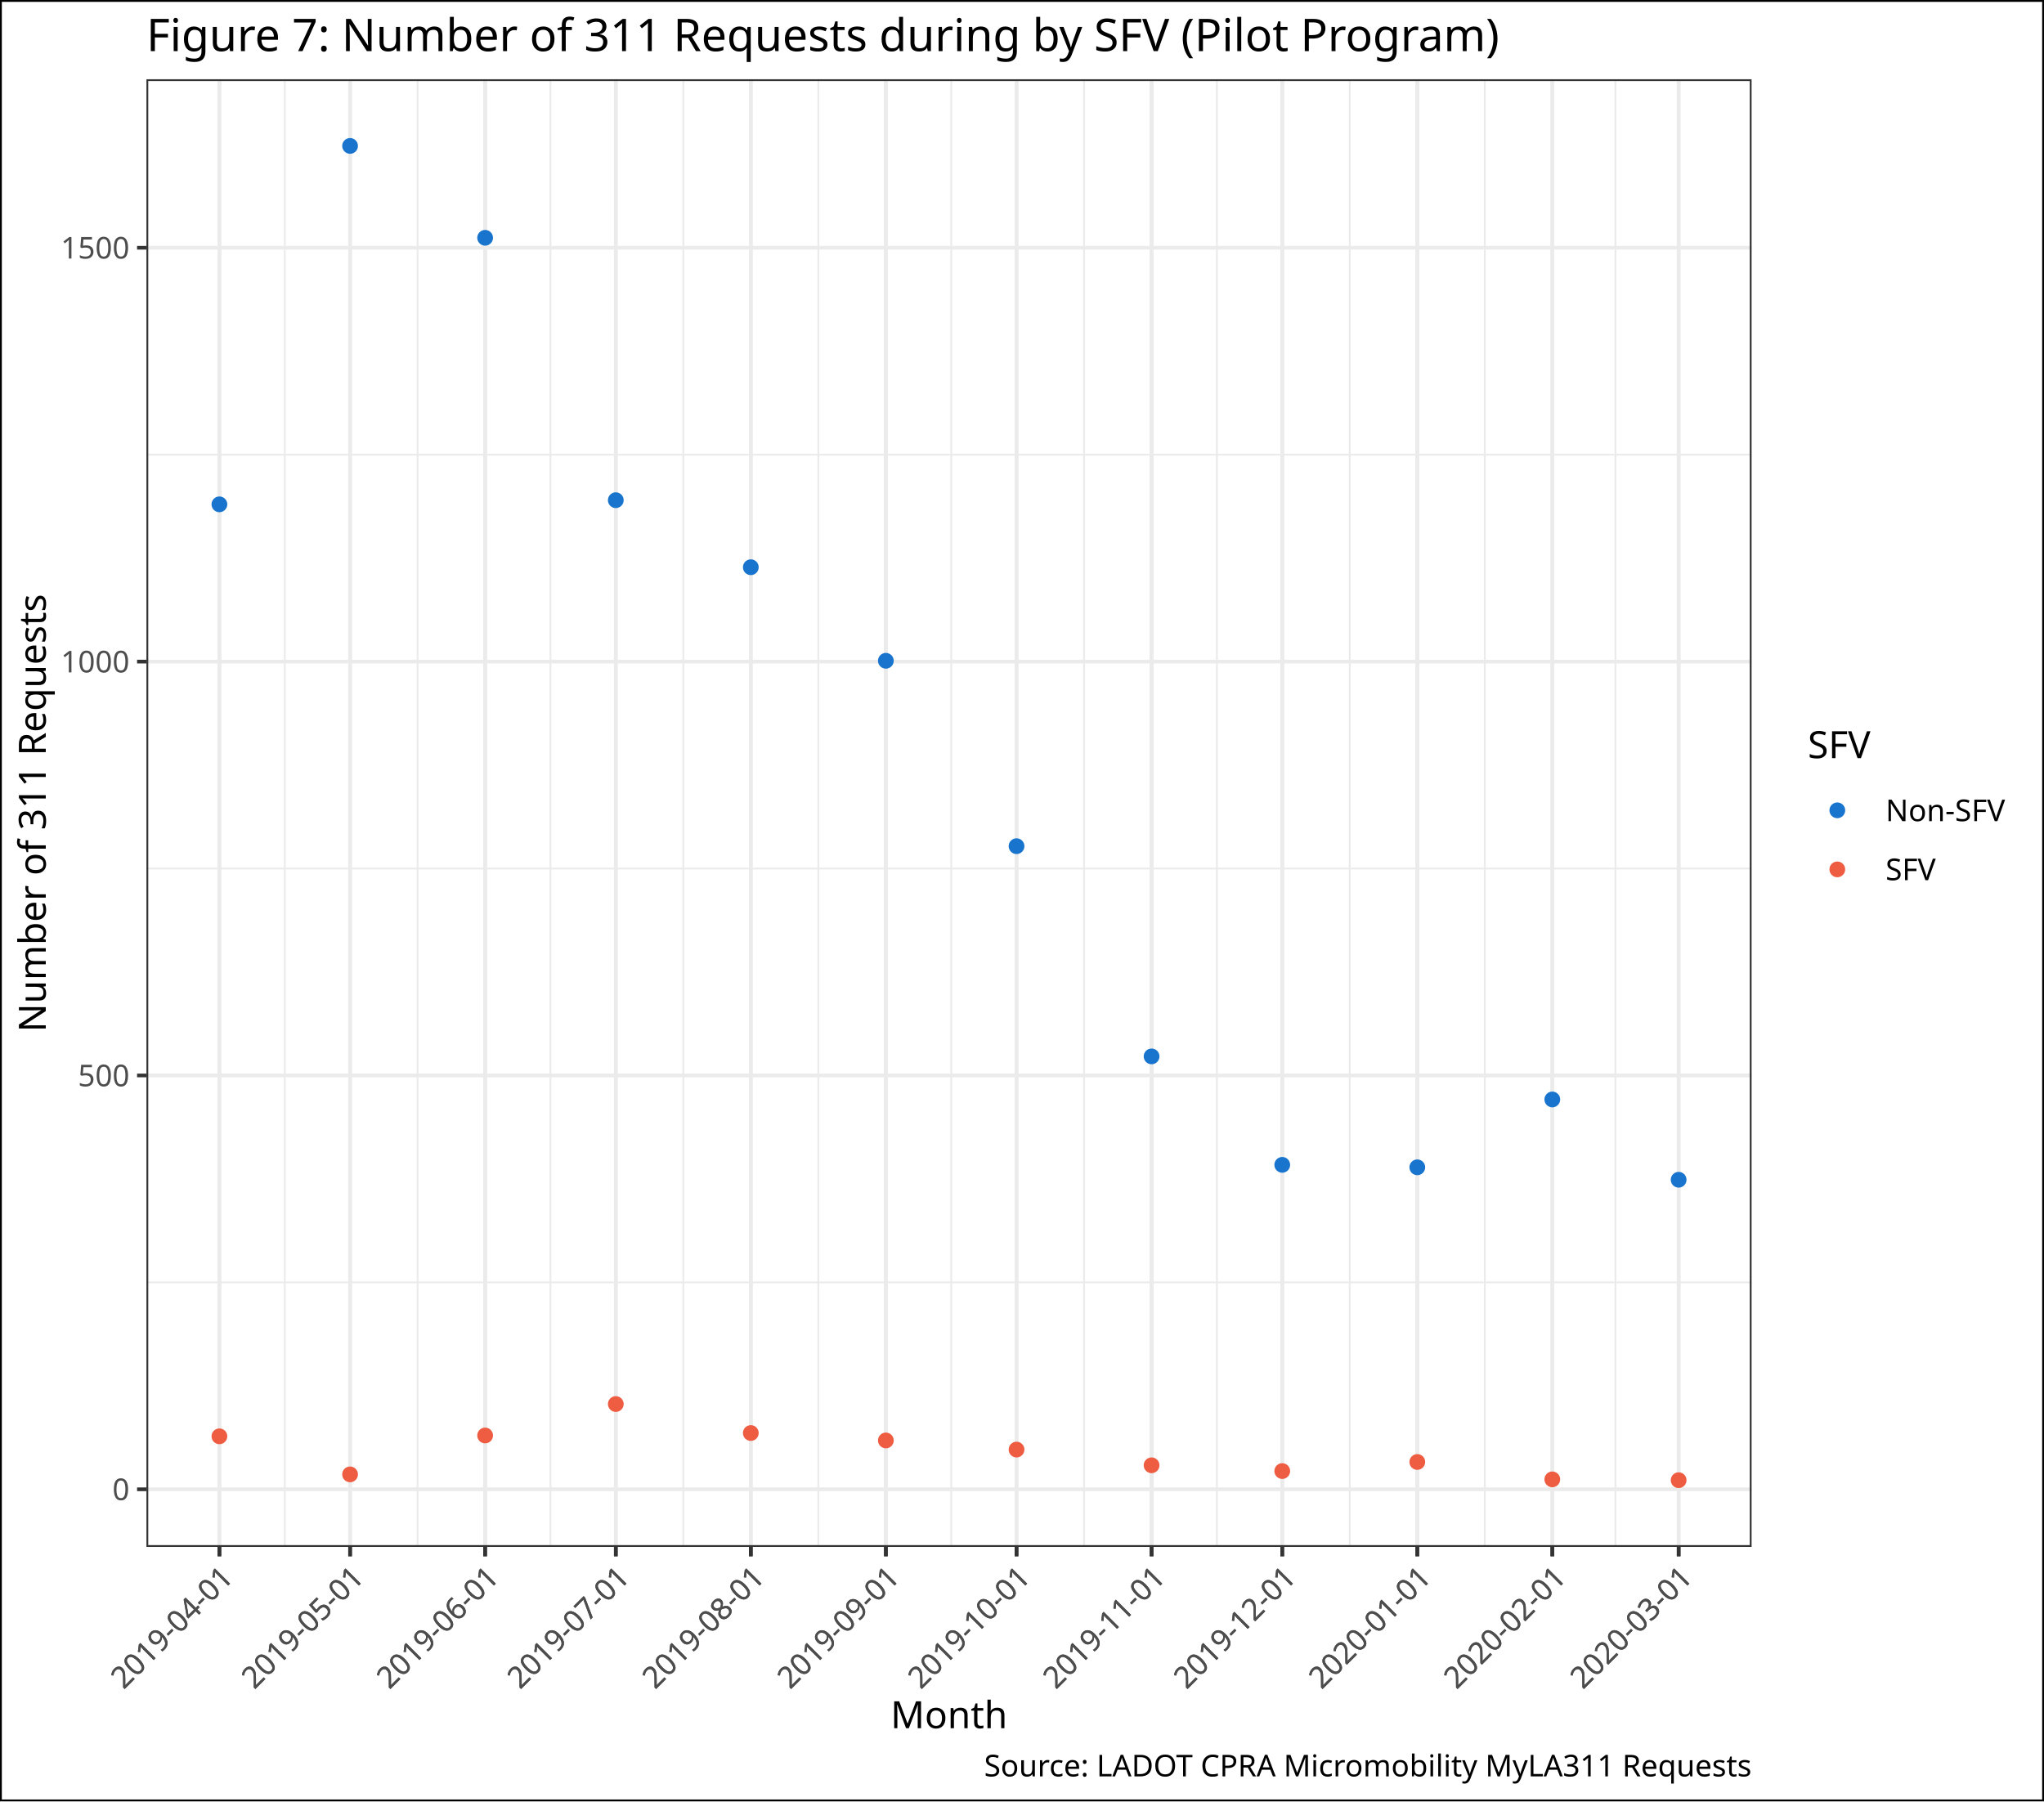
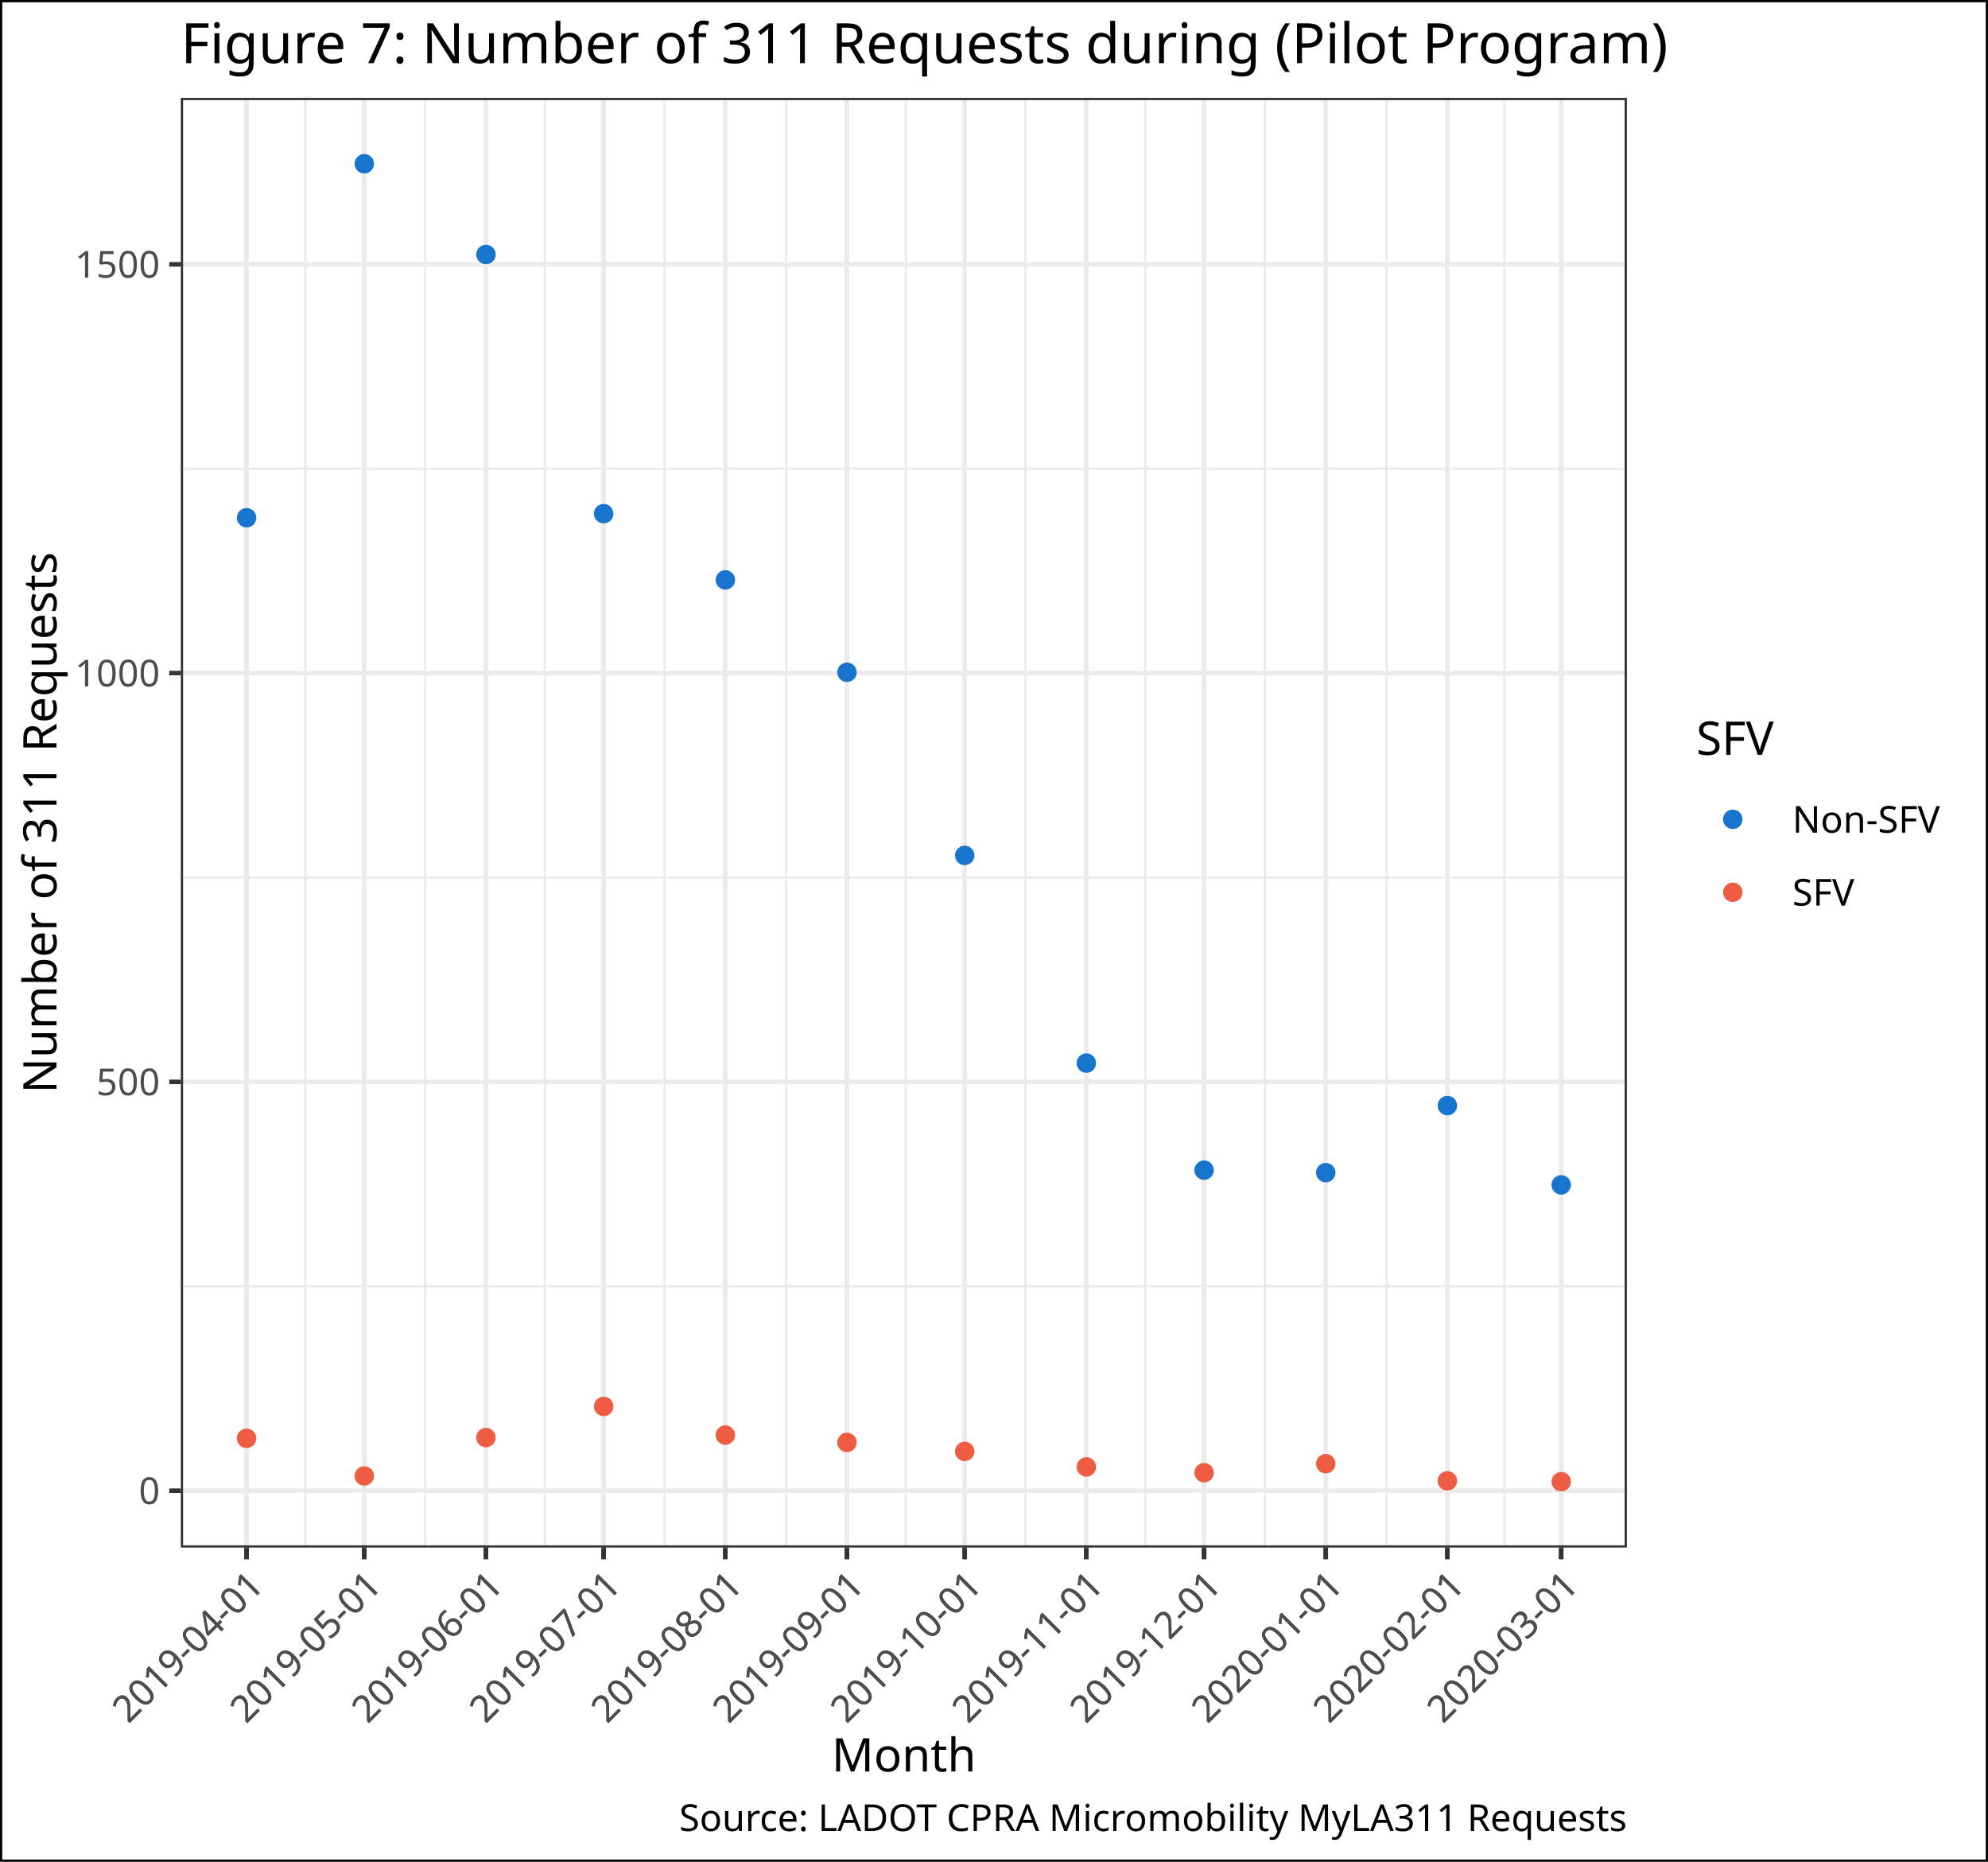
- <svg xmlns="http://www.w3.org/2000/svg" class="svglite" width="598.00pt" height="527.00pt" viewBox="0 0 598.00 527.00">
+ <svg xmlns="http://www.w3.org/2000/svg" class="svglite" width="471.00pt" height="441.00pt" viewBox="0 0 471.00 441.00">
  <defs>
    <style type="text/css">
    .svglite line, .svglite polyline, .svglite polygon, .svglite path, .svglite rect, .svglite circle {
      fill: none;
      stroke: #000000;
      stroke-linecap: round;
      stroke-linejoin: round;
      stroke-miterlimit: 10.00;
    }
    .svglite text {
      white-space: pre;
    }
  </style>
  </defs>
  <rect width="100%" height="100%" style="stroke: none; fill: #FFFFFF;" />
  <defs>
-     <clipPath id="cpMC4wMHw1OTguMDB8MC4wMHw1MjcuMDA=">
-       <rect x="0.00" y="0.00" width="598.00" height="527.00" />
+     <clipPath id="cpMC4wMHw0NzEuMDB8MC4wMHw0NDEuMDA=">
+       <rect x="0.00" y="0.00" width="471.00" height="441.00" />
    </clipPath>
  </defs>
-   <g clip-path="url(#cpMC4wMHw1OTguMDB8MC4wMHw1MjcuMDA=)">
-     <rect x="0.00" y="0" width="598.00" height="527.00" style="stroke-width: 1.07; fill: #FFFFFF;" />
+   <g clip-path="url(#cpMC4wMHw0NzEuMDB8MC4wMHw0NDEuMDA=)">
+     <rect x="0" y="0.00" width="471.00" height="441.00" style="stroke-width: 1.07; fill: #FFFFFF;" />
  </g>
  <defs>
-     <clipPath id="cpNDIuODR8NTEyLjQ2fDIzLjE4fDQ1Mi41Nw==">
-       <rect x="42.84" y="23.18" width="469.61" height="429.39" />
+     <clipPath id="cpNDIuODR8Mzg1LjQ2fDIzLjE4fDM2Ni41Nw==">
+       <rect x="42.84" y="23.18" width="342.61" height="343.39" />
    </clipPath>
  </defs>
-   <g clip-path="url(#cpNDIuODR8NTEyLjQ2fDIzLjE4fDQ1Mi41Nw==)">
-     <rect x="42.84" y="23.18" width="469.61" height="429.39" style="stroke-width: 1.07; stroke: none; fill: #FFFFFF;" />
-     <polyline points="42.84,375.17 512.46,375.17 " style="stroke-width: 0.53; stroke: #EBEBEB; stroke-linecap: butt;" />
-     <polyline points="42.84,254.10 512.46,254.10 " style="stroke-width: 0.53; stroke: #EBEBEB; stroke-linecap: butt;" />
-     <polyline points="42.84,133.02 512.46,133.02 " style="stroke-width: 0.53; stroke: #EBEBEB; stroke-linecap: butt;" />
-     <polyline points="83.31,452.57 83.31,23.18 " style="stroke-width: 0.53; stroke: #EBEBEB; stroke-linecap: butt;" />
-     <polyline points="122.17,452.57 122.17,23.18 " style="stroke-width: 0.53; stroke: #EBEBEB; stroke-linecap: butt;" />
-     <polyline points="161.04,452.57 161.04,23.18 " style="stroke-width: 0.53; stroke: #EBEBEB; stroke-linecap: butt;" />
-     <polyline points="199.91,452.57 199.91,23.18 " style="stroke-width: 0.53; stroke: #EBEBEB; stroke-linecap: butt;" />
-     <polyline points="239.42,452.57 239.42,23.18 " style="stroke-width: 0.53; stroke: #EBEBEB; stroke-linecap: butt;" />
-     <polyline points="278.29,452.57 278.29,23.18 " style="stroke-width: 0.53; stroke: #EBEBEB; stroke-linecap: butt;" />
-     <polyline points="317.16,452.57 317.16,23.18 " style="stroke-width: 0.53; stroke: #EBEBEB; stroke-linecap: butt;" />
-     <polyline points="356.02,452.57 356.02,23.18 " style="stroke-width: 0.53; stroke: #EBEBEB; stroke-linecap: butt;" />
-     <polyline points="394.89,452.57 394.89,23.18 " style="stroke-width: 0.53; stroke: #EBEBEB; stroke-linecap: butt;" />
-     <polyline points="434.40,452.57 434.40,23.18 " style="stroke-width: 0.53; stroke: #EBEBEB; stroke-linecap: butt;" />
-     <polyline points="472.63,452.57 472.63,23.18 " style="stroke-width: 0.53; stroke: #EBEBEB; stroke-linecap: butt;" />
-     <polyline points="42.84,435.71 512.46,435.71 " style="stroke-width: 1.07; stroke: #EBEBEB; stroke-linecap: butt;" />
-     <polyline points="42.84,314.63 512.46,314.63 " style="stroke-width: 1.07; stroke: #EBEBEB; stroke-linecap: butt;" />
-     <polyline points="42.84,193.56 512.46,193.56 " style="stroke-width: 1.07; stroke: #EBEBEB; stroke-linecap: butt;" />
-     <polyline points="42.84,72.48 512.46,72.48 " style="stroke-width: 1.07; stroke: #EBEBEB; stroke-linecap: butt;" />
-     <polyline points="64.19,452.57 64.19,23.18 " style="stroke-width: 1.07; stroke: #EBEBEB; stroke-linecap: butt;" />
-     <polyline points="64.19,452.57 64.19,23.18 " style="stroke-width: 1.07; stroke: #EBEBEB; stroke-linecap: butt;" />
-     <polyline points="102.42,452.57 102.42,23.18 " style="stroke-width: 1.07; stroke: #EBEBEB; stroke-linecap: butt;" />
-     <polyline points="102.42,452.57 102.42,23.18 " style="stroke-width: 1.07; stroke: #EBEBEB; stroke-linecap: butt;" />
-     <polyline points="141.93,452.57 141.93,23.18 " style="stroke-width: 1.07; stroke: #EBEBEB; stroke-linecap: butt;" />
-     <polyline points="141.93,452.57 141.93,23.18 " style="stroke-width: 1.07; stroke: #EBEBEB; stroke-linecap: butt;" />
-     <polyline points="180.16,452.57 180.16,23.18 " style="stroke-width: 1.07; stroke: #EBEBEB; stroke-linecap: butt;" />
-     <polyline points="180.16,452.57 180.16,23.18 " style="stroke-width: 1.07; stroke: #EBEBEB; stroke-linecap: butt;" />
-     <polyline points="219.66,452.57 219.66,23.18 " style="stroke-width: 1.07; stroke: #EBEBEB; stroke-linecap: butt;" />
-     <polyline points="219.66,452.57 219.66,23.18 " style="stroke-width: 1.07; stroke: #EBEBEB; stroke-linecap: butt;" />
-     <polyline points="259.17,452.57 259.17,23.18 " style="stroke-width: 1.07; stroke: #EBEBEB; stroke-linecap: butt;" />
-     <polyline points="259.17,452.57 259.17,23.18 " style="stroke-width: 1.07; stroke: #EBEBEB; stroke-linecap: butt;" />
-     <polyline points="297.40,452.57 297.40,23.18 " style="stroke-width: 1.07; stroke: #EBEBEB; stroke-linecap: butt;" />
-     <polyline points="297.40,452.57 297.40,23.18 " style="stroke-width: 1.07; stroke: #EBEBEB; stroke-linecap: butt;" />
-     <polyline points="336.91,452.57 336.91,23.18 " style="stroke-width: 1.07; stroke: #EBEBEB; stroke-linecap: butt;" />
-     <polyline points="336.91,452.57 336.91,23.18 " style="stroke-width: 1.07; stroke: #EBEBEB; stroke-linecap: butt;" />
-     <polyline points="375.14,452.57 375.14,23.18 " style="stroke-width: 1.07; stroke: #EBEBEB; stroke-linecap: butt;" />
-     <polyline points="375.14,452.57 375.14,23.18 " style="stroke-width: 1.07; stroke: #EBEBEB; stroke-linecap: butt;" />
-     <polyline points="414.65,452.57 414.65,23.18 " style="stroke-width: 1.07; stroke: #EBEBEB; stroke-linecap: butt;" />
-     <polyline points="414.65,452.57 414.65,23.18 " style="stroke-width: 1.07; stroke: #EBEBEB; stroke-linecap: butt;" />
-     <polyline points="454.15,452.57 454.15,23.18 " style="stroke-width: 1.07; stroke: #EBEBEB; stroke-linecap: butt;" />
-     <polyline points="454.15,452.57 454.15,23.18 " style="stroke-width: 1.07; stroke: #EBEBEB; stroke-linecap: butt;" />
-     <polyline points="491.11,452.57 491.11,23.18 " style="stroke-width: 1.07; stroke: #EBEBEB; stroke-linecap: butt;" />
-     <polyline points="491.11,452.57 491.11,23.18 " style="stroke-width: 1.07; stroke: #EBEBEB; stroke-linecap: butt;" />
-     <circle cx="64.19" cy="147.55" r="1.95" style="stroke-width: 0.71; stroke: #1874CD; fill: #1874CD;" />
-     <circle cx="64.19" cy="420.21" r="1.95" style="stroke-width: 0.71; stroke: #EE5C42; fill: #EE5C42;" />
-     <circle cx="102.42" cy="42.69" r="1.95" style="stroke-width: 0.71; stroke: #1874CD; fill: #1874CD;" />
-     <circle cx="102.42" cy="431.35" r="1.95" style="stroke-width: 0.71; stroke: #EE5C42; fill: #EE5C42;" />
-     <circle cx="141.93" cy="69.57" r="1.95" style="stroke-width: 0.71; stroke: #1874CD; fill: #1874CD;" />
-     <circle cx="141.93" cy="419.97" r="1.95" style="stroke-width: 0.71; stroke: #EE5C42; fill: #EE5C42;" />
-     <circle cx="180.16" cy="146.34" r="1.95" style="stroke-width: 0.71; stroke: #1874CD; fill: #1874CD;" />
-     <circle cx="180.16" cy="410.77" r="1.95" style="stroke-width: 0.71; stroke: #EE5C42; fill: #EE5C42;" />
-     <circle cx="219.66" cy="165.95" r="1.95" style="stroke-width: 0.71; stroke: #1874CD; fill: #1874CD;" />
-     <circle cx="219.66" cy="419.25" r="1.95" style="stroke-width: 0.71; stroke: #EE5C42; fill: #EE5C42;" />
-     <circle cx="259.17" cy="193.32" r="1.95" style="stroke-width: 0.71; stroke: #1874CD; fill: #1874CD;" />
-     <circle cx="259.17" cy="421.42" r="1.95" style="stroke-width: 0.71; stroke: #EE5C42; fill: #EE5C42;" />
-     <circle cx="297.40" cy="247.56" r="1.95" style="stroke-width: 0.71; stroke: #1874CD; fill: #1874CD;" />
-     <circle cx="297.40" cy="424.09" r="1.95" style="stroke-width: 0.71; stroke: #EE5C42; fill: #EE5C42;" />
-     <circle cx="336.91" cy="309.06" r="1.95" style="stroke-width: 0.71; stroke: #1874CD; fill: #1874CD;" />
-     <circle cx="336.91" cy="428.69" r="1.95" style="stroke-width: 0.71; stroke: #EE5C42; fill: #EE5C42;" />
-     <circle cx="375.14" cy="340.79" r="1.95" style="stroke-width: 0.71; stroke: #1874CD; fill: #1874CD;" />
-     <circle cx="375.14" cy="430.38" r="1.95" style="stroke-width: 0.71; stroke: #EE5C42; fill: #EE5C42;" />
-     <circle cx="414.65" cy="341.51" r="1.95" style="stroke-width: 0.71; stroke: #1874CD; fill: #1874CD;" />
-     <circle cx="414.65" cy="427.72" r="1.95" style="stroke-width: 0.71; stroke: #EE5C42; fill: #EE5C42;" />
-     <circle cx="454.15" cy="321.66" r="1.95" style="stroke-width: 0.71; stroke: #1874CD; fill: #1874CD;" />
-     <circle cx="454.15" cy="432.81" r="1.95" style="stroke-width: 0.71; stroke: #EE5C42; fill: #EE5C42;" />
-     <circle cx="491.11" cy="345.15" r="1.95" style="stroke-width: 0.71; stroke: #1874CD; fill: #1874CD;" />
-     <circle cx="491.11" cy="433.05" r="1.95" style="stroke-width: 0.71; stroke: #EE5C42; fill: #EE5C42;" />
-     <rect x="42.84" y="23.18" width="469.61" height="429.39" style="stroke-width: 1.07; stroke: #333333;" />
+   <g clip-path="url(#cpNDIuODR8Mzg1LjQ2fDIzLjE4fDM2Ni41Nw==)">
+     <rect x="42.84" y="23.18" width="342.61" height="343.39" style="stroke-width: 1.07; stroke: none; fill: #FFFFFF;" />
+     <polyline points="42.84,304.67 385.46,304.67 " style="stroke-width: 0.53; stroke: #EBEBEB; stroke-linecap: butt;" />
+     <polyline points="42.84,207.85 385.46,207.85 " style="stroke-width: 0.53; stroke: #EBEBEB; stroke-linecap: butt;" />
+     <polyline points="42.84,111.02 385.46,111.02 " style="stroke-width: 0.53; stroke: #EBEBEB; stroke-linecap: butt;" />
+     <polyline points="72.36,366.57 72.36,23.18 " style="stroke-width: 0.53; stroke: #EBEBEB; stroke-linecap: butt;" />
+     <polyline points="100.72,366.57 100.72,23.18 " style="stroke-width: 0.53; stroke: #EBEBEB; stroke-linecap: butt;" />
+     <polyline points="129.08,366.57 129.08,23.18 " style="stroke-width: 0.53; stroke: #EBEBEB; stroke-linecap: butt;" />
+     <polyline points="157.43,366.57 157.43,23.18 " style="stroke-width: 0.53; stroke: #EBEBEB; stroke-linecap: butt;" />
+     <polyline points="186.26,366.57 186.26,23.18 " style="stroke-width: 0.53; stroke: #EBEBEB; stroke-linecap: butt;" />
+     <polyline points="214.61,366.57 214.61,23.18 " style="stroke-width: 0.53; stroke: #EBEBEB; stroke-linecap: butt;" />
+     <polyline points="242.97,366.57 242.97,23.18 " style="stroke-width: 0.53; stroke: #EBEBEB; stroke-linecap: butt;" />
+     <polyline points="271.33,366.57 271.33,23.18 " style="stroke-width: 0.53; stroke: #EBEBEB; stroke-linecap: butt;" />
+     <polyline points="299.69,366.57 299.69,23.18 " style="stroke-width: 0.53; stroke: #EBEBEB; stroke-linecap: butt;" />
+     <polyline points="328.51,366.57 328.51,23.18 " style="stroke-width: 0.53; stroke: #EBEBEB; stroke-linecap: butt;" />
+     <polyline points="356.40,366.57 356.40,23.18 " style="stroke-width: 0.53; stroke: #EBEBEB; stroke-linecap: butt;" />
+     <polyline points="42.84,353.09 385.46,353.09 " style="stroke-width: 1.07; stroke: #EBEBEB; stroke-linecap: butt;" />
+     <polyline points="42.84,256.26 385.46,256.26 " style="stroke-width: 1.07; stroke: #EBEBEB; stroke-linecap: butt;" />
+     <polyline points="42.84,159.43 385.46,159.43 " style="stroke-width: 1.07; stroke: #EBEBEB; stroke-linecap: butt;" />
+     <polyline points="42.84,62.61 385.46,62.61 " style="stroke-width: 1.07; stroke: #EBEBEB; stroke-linecap: butt;" />
+     <polyline points="58.42,366.57 58.42,23.18 " style="stroke-width: 1.07; stroke: #EBEBEB; stroke-linecap: butt;" />
+     <polyline points="58.42,366.57 58.42,23.18 " style="stroke-width: 1.07; stroke: #EBEBEB; stroke-linecap: butt;" />
+     <polyline points="86.31,366.57 86.31,23.18 " style="stroke-width: 1.07; stroke: #EBEBEB; stroke-linecap: butt;" />
+     <polyline points="86.31,366.57 86.31,23.18 " style="stroke-width: 1.07; stroke: #EBEBEB; stroke-linecap: butt;" />
+     <polyline points="115.13,366.57 115.13,23.18 " style="stroke-width: 1.07; stroke: #EBEBEB; stroke-linecap: butt;" />
+     <polyline points="115.13,366.57 115.13,23.18 " style="stroke-width: 1.07; stroke: #EBEBEB; stroke-linecap: butt;" />
+     <polyline points="143.02,366.57 143.02,23.18 " style="stroke-width: 1.07; stroke: #EBEBEB; stroke-linecap: butt;" />
+     <polyline points="143.02,366.57 143.02,23.18 " style="stroke-width: 1.07; stroke: #EBEBEB; stroke-linecap: butt;" />
+     <polyline points="171.85,366.57 171.85,23.18 " style="stroke-width: 1.07; stroke: #EBEBEB; stroke-linecap: butt;" />
+     <polyline points="171.85,366.57 171.85,23.18 " style="stroke-width: 1.07; stroke: #EBEBEB; stroke-linecap: butt;" />
+     <polyline points="200.67,366.57 200.67,23.18 " style="stroke-width: 1.07; stroke: #EBEBEB; stroke-linecap: butt;" />
+     <polyline points="200.67,366.57 200.67,23.18 " style="stroke-width: 1.07; stroke: #EBEBEB; stroke-linecap: butt;" />
+     <polyline points="228.56,366.57 228.56,23.18 " style="stroke-width: 1.07; stroke: #EBEBEB; stroke-linecap: butt;" />
+     <polyline points="228.56,366.57 228.56,23.18 " style="stroke-width: 1.07; stroke: #EBEBEB; stroke-linecap: butt;" />
+     <polyline points="257.38,366.57 257.38,23.18 " style="stroke-width: 1.07; stroke: #EBEBEB; stroke-linecap: butt;" />
+     <polyline points="257.38,366.57 257.38,23.18 " style="stroke-width: 1.07; stroke: #EBEBEB; stroke-linecap: butt;" />
+     <polyline points="285.28,366.57 285.28,23.18 " style="stroke-width: 1.07; stroke: #EBEBEB; stroke-linecap: butt;" />
+     <polyline points="285.28,366.57 285.28,23.18 " style="stroke-width: 1.07; stroke: #EBEBEB; stroke-linecap: butt;" />
+     <polyline points="314.10,366.57 314.10,23.18 " style="stroke-width: 1.07; stroke: #EBEBEB; stroke-linecap: butt;" />
+     <polyline points="314.10,366.57 314.10,23.18 " style="stroke-width: 1.07; stroke: #EBEBEB; stroke-linecap: butt;" />
+     <polyline points="342.92,366.57 342.92,23.18 " style="stroke-width: 1.07; stroke: #EBEBEB; stroke-linecap: butt;" />
+     <polyline points="342.92,366.57 342.92,23.18 " style="stroke-width: 1.07; stroke: #EBEBEB; stroke-linecap: butt;" />
+     <polyline points="369.88,366.57 369.88,23.18 " style="stroke-width: 1.07; stroke: #EBEBEB; stroke-linecap: butt;" />
+     <polyline points="369.88,366.57 369.88,23.18 " style="stroke-width: 1.07; stroke: #EBEBEB; stroke-linecap: butt;" />
+     <circle cx="58.42" cy="122.64" r="1.95" style="stroke-width: 0.71; stroke: #1874CD; fill: #1874CD;" />
+     <circle cx="58.42" cy="340.69" r="1.95" style="stroke-width: 0.71; stroke: #EE5C42; fill: #EE5C42;" />
+     <circle cx="86.31" cy="38.79" r="1.95" style="stroke-width: 0.71; stroke: #1874CD; fill: #1874CD;" />
+     <circle cx="86.31" cy="349.60" r="1.95" style="stroke-width: 0.71; stroke: #EE5C42; fill: #EE5C42;" />
+     <circle cx="115.13" cy="60.28" r="1.95" style="stroke-width: 0.71; stroke: #1874CD; fill: #1874CD;" />
+     <circle cx="115.13" cy="340.50" r="1.95" style="stroke-width: 0.71; stroke: #EE5C42; fill: #EE5C42;" />
+     <circle cx="143.02" cy="121.67" r="1.95" style="stroke-width: 0.71; stroke: #1874CD; fill: #1874CD;" />
+     <circle cx="143.02" cy="333.14" r="1.95" style="stroke-width: 0.71; stroke: #EE5C42; fill: #EE5C42;" />
+     <circle cx="171.85" cy="137.36" r="1.95" style="stroke-width: 0.71; stroke: #1874CD; fill: #1874CD;" />
+     <circle cx="171.85" cy="339.92" r="1.95" style="stroke-width: 0.71; stroke: #EE5C42; fill: #EE5C42;" />
+     <circle cx="200.67" cy="159.24" r="1.95" style="stroke-width: 0.71; stroke: #1874CD; fill: #1874CD;" />
+     <circle cx="200.67" cy="341.66" r="1.95" style="stroke-width: 0.71; stroke: #EE5C42; fill: #EE5C42;" />
+     <circle cx="228.56" cy="202.62" r="1.95" style="stroke-width: 0.71; stroke: #1874CD; fill: #1874CD;" />
+     <circle cx="228.56" cy="343.79" r="1.95" style="stroke-width: 0.71; stroke: #EE5C42; fill: #EE5C42;" />
+     <circle cx="257.38" cy="251.81" r="1.95" style="stroke-width: 0.71; stroke: #1874CD; fill: #1874CD;" />
+     <circle cx="257.38" cy="347.47" r="1.95" style="stroke-width: 0.71; stroke: #EE5C42; fill: #EE5C42;" />
+     <circle cx="285.28" cy="277.17" r="1.95" style="stroke-width: 0.71; stroke: #1874CD; fill: #1874CD;" />
+     <circle cx="285.28" cy="348.83" r="1.95" style="stroke-width: 0.71; stroke: #EE5C42; fill: #EE5C42;" />
+     <circle cx="314.10" cy="277.76" r="1.95" style="stroke-width: 0.71; stroke: #1874CD; fill: #1874CD;" />
+     <circle cx="314.10" cy="346.70" r="1.95" style="stroke-width: 0.71; stroke: #EE5C42; fill: #EE5C42;" />
+     <circle cx="342.92" cy="261.88" r="1.95" style="stroke-width: 0.71; stroke: #1874CD; fill: #1874CD;" />
+     <circle cx="342.92" cy="350.76" r="1.95" style="stroke-width: 0.71; stroke: #EE5C42; fill: #EE5C42;" />
+     <circle cx="369.88" cy="280.66" r="1.95" style="stroke-width: 0.71; stroke: #1874CD; fill: #1874CD;" />
+     <circle cx="369.88" cy="350.96" r="1.95" style="stroke-width: 0.71; stroke: #EE5C42; fill: #EE5C42;" />
+     <rect x="42.84" y="23.18" width="342.61" height="343.39" style="stroke-width: 1.07; stroke: #333333;" />
  </g>
-   <g clip-path="url(#cpMC4wMHw1OTguMDB8MC4wMHw1MjcuMDA=)">
-     <text x="37.91" y="438.87" text-anchor="end" style="font-size: 8.80px;fill: #4D4D4D; font-family: &quot;Century Gothic&quot;;" textLength="4.87px" lengthAdjust="spacingAndGlyphs">0</text>
-     <text x="37.91" y="317.80" text-anchor="end" style="font-size: 8.80px;fill: #4D4D4D; font-family: &quot;Century Gothic&quot;;" textLength="14.62px" lengthAdjust="spacingAndGlyphs">500</text>
-     <text x="37.91" y="196.72" text-anchor="end" style="font-size: 8.80px;fill: #4D4D4D; font-family: &quot;Century Gothic&quot;;" textLength="19.50px" lengthAdjust="spacingAndGlyphs">1000</text>
-     <text x="37.91" y="75.64" text-anchor="end" style="font-size: 8.80px;fill: #4D4D4D; font-family: &quot;Century Gothic&quot;;" textLength="19.50px" lengthAdjust="spacingAndGlyphs">1500</text>
-     <polyline points="40.10,435.71 42.84,435.71 " style="stroke-width: 1.07; stroke: #333333; stroke-linecap: butt;" />
-     <polyline points="40.10,314.63 42.84,314.63 " style="stroke-width: 1.07; stroke: #333333; stroke-linecap: butt;" />
-     <polyline points="40.10,193.56 42.84,193.56 " style="stroke-width: 1.07; stroke: #333333; stroke-linecap: butt;" />
-     <polyline points="40.10,72.48 42.84,72.48 " style="stroke-width: 1.07; stroke: #333333; stroke-linecap: butt;" />
-     <polyline points="64.19,455.31 64.19,452.57 " style="stroke-width: 1.07; stroke: #333333; stroke-linecap: butt;" />
-     <polyline points="64.19,455.31 64.19,452.57 " style="stroke-width: 1.07; stroke: #333333; stroke-linecap: butt;" />
-     <polyline points="102.42,455.31 102.42,452.57 " style="stroke-width: 1.07; stroke: #333333; stroke-linecap: butt;" />
-     <polyline points="102.42,455.31 102.42,452.57 " style="stroke-width: 1.07; stroke: #333333; stroke-linecap: butt;" />
-     <polyline points="141.93,455.31 141.93,452.57 " style="stroke-width: 1.07; stroke: #333333; stroke-linecap: butt;" />
-     <polyline points="141.93,455.31 141.93,452.57 " style="stroke-width: 1.07; stroke: #333333; stroke-linecap: butt;" />
-     <polyline points="180.16,455.31 180.16,452.57 " style="stroke-width: 1.07; stroke: #333333; stroke-linecap: butt;" />
-     <polyline points="180.16,455.31 180.16,452.57 " style="stroke-width: 1.07; stroke: #333333; stroke-linecap: butt;" />
-     <polyline points="219.66,455.31 219.66,452.57 " style="stroke-width: 1.07; stroke: #333333; stroke-linecap: butt;" />
-     <polyline points="219.66,455.31 219.66,452.57 " style="stroke-width: 1.07; stroke: #333333; stroke-linecap: butt;" />
-     <polyline points="259.17,455.31 259.17,452.57 " style="stroke-width: 1.07; stroke: #333333; stroke-linecap: butt;" />
-     <polyline points="259.17,455.31 259.17,452.57 " style="stroke-width: 1.07; stroke: #333333; stroke-linecap: butt;" />
-     <polyline points="297.40,455.31 297.40,452.57 " style="stroke-width: 1.07; stroke: #333333; stroke-linecap: butt;" />
-     <polyline points="297.40,455.31 297.40,452.57 " style="stroke-width: 1.07; stroke: #333333; stroke-linecap: butt;" />
-     <polyline points="336.91,455.31 336.91,452.57 " style="stroke-width: 1.07; stroke: #333333; stroke-linecap: butt;" />
-     <polyline points="336.91,455.31 336.91,452.57 " style="stroke-width: 1.07; stroke: #333333; stroke-linecap: butt;" />
-     <polyline points="375.14,455.31 375.14,452.57 " style="stroke-width: 1.07; stroke: #333333; stroke-linecap: butt;" />
-     <polyline points="375.14,455.31 375.14,452.57 " style="stroke-width: 1.07; stroke: #333333; stroke-linecap: butt;" />
-     <polyline points="414.65,455.31 414.65,452.57 " style="stroke-width: 1.07; stroke: #333333; stroke-linecap: butt;" />
-     <polyline points="414.65,455.31 414.65,452.57 " style="stroke-width: 1.07; stroke: #333333; stroke-linecap: butt;" />
-     <polyline points="454.15,455.31 454.15,452.57 " style="stroke-width: 1.07; stroke: #333333; stroke-linecap: butt;" />
-     <polyline points="454.15,455.31 454.15,452.57 " style="stroke-width: 1.07; stroke: #333333; stroke-linecap: butt;" />
-     <polyline points="491.11,455.31 491.11,452.57 " style="stroke-width: 1.07; stroke: #333333; stroke-linecap: butt;" />
-     <polyline points="491.11,455.31 491.11,452.57 " style="stroke-width: 1.07; stroke: #333333; stroke-linecap: butt;" />
-     <text transform="translate(68.66,461.97) rotate(-45)" text-anchor="end" style="font-size: 8.80px;fill: #4D4D4D; font-family: &quot;Century Gothic&quot;;" textLength="44.84px" lengthAdjust="spacingAndGlyphs">2019-04-01</text>
-     <text transform="translate(68.66,461.97) rotate(-45)" text-anchor="end" style="font-size: 8.80px;fill: #4D4D4D; font-family: &quot;Century Gothic&quot;;" textLength="44.84px" lengthAdjust="spacingAndGlyphs">2019-04-01</text>
-     <text transform="translate(106.89,461.97) rotate(-45)" text-anchor="end" style="font-size: 8.80px;fill: #4D4D4D; font-family: &quot;Century Gothic&quot;;" textLength="44.84px" lengthAdjust="spacingAndGlyphs">2019-05-01</text>
-     <text transform="translate(106.89,461.97) rotate(-45)" text-anchor="end" style="font-size: 8.80px;fill: #4D4D4D; font-family: &quot;Century Gothic&quot;;" textLength="44.84px" lengthAdjust="spacingAndGlyphs">2019-05-01</text>
-     <text transform="translate(146.40,461.97) rotate(-45)" text-anchor="end" style="font-size: 8.80px;fill: #4D4D4D; font-family: &quot;Century Gothic&quot;;" textLength="44.84px" lengthAdjust="spacingAndGlyphs">2019-06-01</text>
-     <text transform="translate(146.40,461.97) rotate(-45)" text-anchor="end" style="font-size: 8.80px;fill: #4D4D4D; font-family: &quot;Century Gothic&quot;;" textLength="44.84px" lengthAdjust="spacingAndGlyphs">2019-06-01</text>
-     <text transform="translate(184.63,461.97) rotate(-45)" text-anchor="end" style="font-size: 8.80px;fill: #4D4D4D; font-family: &quot;Century Gothic&quot;;" textLength="44.84px" lengthAdjust="spacingAndGlyphs">2019-07-01</text>
-     <text transform="translate(184.63,461.97) rotate(-45)" text-anchor="end" style="font-size: 8.80px;fill: #4D4D4D; font-family: &quot;Century Gothic&quot;;" textLength="44.84px" lengthAdjust="spacingAndGlyphs">2019-07-01</text>
-     <text transform="translate(224.13,461.97) rotate(-45)" text-anchor="end" style="font-size: 8.80px;fill: #4D4D4D; font-family: &quot;Century Gothic&quot;;" textLength="44.84px" lengthAdjust="spacingAndGlyphs">2019-08-01</text>
-     <text transform="translate(224.13,461.97) rotate(-45)" text-anchor="end" style="font-size: 8.80px;fill: #4D4D4D; font-family: &quot;Century Gothic&quot;;" textLength="44.84px" lengthAdjust="spacingAndGlyphs">2019-08-01</text>
-     <text transform="translate(263.64,461.97) rotate(-45)" text-anchor="end" style="font-size: 8.80px;fill: #4D4D4D; font-family: &quot;Century Gothic&quot;;" textLength="44.84px" lengthAdjust="spacingAndGlyphs">2019-09-01</text>
-     <text transform="translate(263.64,461.97) rotate(-45)" text-anchor="end" style="font-size: 8.80px;fill: #4D4D4D; font-family: &quot;Century Gothic&quot;;" textLength="44.84px" lengthAdjust="spacingAndGlyphs">2019-09-01</text>
-     <text transform="translate(301.87,461.97) rotate(-45)" text-anchor="end" style="font-size: 8.80px;fill: #4D4D4D; font-family: &quot;Century Gothic&quot;;" textLength="44.84px" lengthAdjust="spacingAndGlyphs">2019-10-01</text>
-     <text transform="translate(301.87,461.97) rotate(-45)" text-anchor="end" style="font-size: 8.80px;fill: #4D4D4D; font-family: &quot;Century Gothic&quot;;" textLength="44.84px" lengthAdjust="spacingAndGlyphs">2019-10-01</text>
-     <text transform="translate(341.38,461.97) rotate(-45)" text-anchor="end" style="font-size: 8.80px;fill: #4D4D4D; font-family: &quot;Century Gothic&quot;;" textLength="44.84px" lengthAdjust="spacingAndGlyphs">2019-11-01</text>
-     <text transform="translate(341.38,461.97) rotate(-45)" text-anchor="end" style="font-size: 8.80px;fill: #4D4D4D; font-family: &quot;Century Gothic&quot;;" textLength="44.84px" lengthAdjust="spacingAndGlyphs">2019-11-01</text>
-     <text transform="translate(379.61,461.97) rotate(-45)" text-anchor="end" style="font-size: 8.80px;fill: #4D4D4D; font-family: &quot;Century Gothic&quot;;" textLength="44.84px" lengthAdjust="spacingAndGlyphs">2019-12-01</text>
-     <text transform="translate(379.61,461.97) rotate(-45)" text-anchor="end" style="font-size: 8.80px;fill: #4D4D4D; font-family: &quot;Century Gothic&quot;;" textLength="44.84px" lengthAdjust="spacingAndGlyphs">2019-12-01</text>
-     <text transform="translate(419.12,461.97) rotate(-45)" text-anchor="end" style="font-size: 8.80px;fill: #4D4D4D; font-family: &quot;Century Gothic&quot;;" textLength="44.84px" lengthAdjust="spacingAndGlyphs">2020-01-01</text>
-     <text transform="translate(419.12,461.97) rotate(-45)" text-anchor="end" style="font-size: 8.80px;fill: #4D4D4D; font-family: &quot;Century Gothic&quot;;" textLength="44.84px" lengthAdjust="spacingAndGlyphs">2020-01-01</text>
-     <text transform="translate(458.62,461.97) rotate(-45)" text-anchor="end" style="font-size: 8.80px;fill: #4D4D4D; font-family: &quot;Century Gothic&quot;;" textLength="44.84px" lengthAdjust="spacingAndGlyphs">2020-02-01</text>
-     <text transform="translate(458.62,461.97) rotate(-45)" text-anchor="end" style="font-size: 8.80px;fill: #4D4D4D; font-family: &quot;Century Gothic&quot;;" textLength="44.84px" lengthAdjust="spacingAndGlyphs">2020-02-01</text>
-     <text transform="translate(495.58,461.97) rotate(-45)" text-anchor="end" style="font-size: 8.80px;fill: #4D4D4D; font-family: &quot;Century Gothic&quot;;" textLength="44.84px" lengthAdjust="spacingAndGlyphs">2020-03-01</text>
-     <text transform="translate(495.58,461.97) rotate(-45)" text-anchor="end" style="font-size: 8.80px;fill: #4D4D4D; font-family: &quot;Century Gothic&quot;;" textLength="44.84px" lengthAdjust="spacingAndGlyphs">2020-03-01</text>
-     <text x="277.65" y="505.61" text-anchor="middle" style="font-size: 11.00px; font-family: &quot;Century Gothic&quot;;" textLength="34.47px" lengthAdjust="spacingAndGlyphs">Month</text>
-     <text transform="translate(13.39,237.87) rotate(-90)" text-anchor="middle" style="font-size: 11.00px; font-family: &quot;Century Gothic&quot;;" textLength="128.64px" lengthAdjust="spacingAndGlyphs">Number of 311 Requests</text>
-     <rect x="523.41" y="207.27" width="69.11" height="61.19" style="stroke-width: 1.07; stroke: none; fill: #FFFFFF;" />
-     <text x="528.89" y="221.80" style="font-size: 11.00px; font-family: &quot;Century Gothic&quot;;" textLength="18.54px" lengthAdjust="spacingAndGlyphs">SFV</text>
-     <rect x="528.89" y="228.43" width="17.28" height="17.28" style="stroke-width: 1.07; stroke: none; fill: #FFFFFF;" />
-     <circle cx="537.53" cy="237.07" r="1.95" style="stroke-width: 0.71; stroke: #1874CD; fill: #1874CD;" />
-     <rect x="528.89" y="245.71" width="17.28" height="17.28" style="stroke-width: 1.07; stroke: none; fill: #FFFFFF;" />
-     <circle cx="537.53" cy="254.35" r="1.95" style="stroke-width: 0.71; stroke: #EE5C42; fill: #EE5C42;" />
-     <text x="551.65" y="240.23" style="font-size: 8.80px; font-family: &quot;Century Gothic&quot;;" textLength="35.39px" lengthAdjust="spacingAndGlyphs">Non-SFV</text>
-     <text x="551.65" y="257.51" style="font-size: 8.80px; font-family: &quot;Century Gothic&quot;;" textLength="14.83px" lengthAdjust="spacingAndGlyphs">SFV</text>
-     <text x="42.84" y="14.95" style="font-size: 13.20px; font-family: &quot;Century Gothic&quot;;" textLength="398.56px" lengthAdjust="spacingAndGlyphs">Figure 7: Number of 311 Requests during by SFV (Pilot Program)</text>
-     <text x="512.46" y="519.70" text-anchor="end" style="font-size: 8.80px; font-family: &quot;Century Gothic&quot;;" textLength="229.67px" lengthAdjust="spacingAndGlyphs">Source: LADOT CPRA Micromobility MyLA311 Requests</text>
+   <g clip-path="url(#cpMC4wMHw0NzEuMDB8MC4wMHw0NDEuMDA=)">
+     <text x="37.91" y="356.25" text-anchor="end" style="font-size: 8.80px;fill: #4D4D4D; font-family: &quot;Century Gothic&quot;;" textLength="4.87px" lengthAdjust="spacingAndGlyphs">0</text>
+     <text x="37.91" y="259.42" text-anchor="end" style="font-size: 8.80px;fill: #4D4D4D; font-family: &quot;Century Gothic&quot;;" textLength="14.62px" lengthAdjust="spacingAndGlyphs">500</text>
+     <text x="37.91" y="162.59" text-anchor="end" style="font-size: 8.80px;fill: #4D4D4D; font-family: &quot;Century Gothic&quot;;" textLength="19.50px" lengthAdjust="spacingAndGlyphs">1000</text>
+     <text x="37.91" y="65.77" text-anchor="end" style="font-size: 8.80px;fill: #4D4D4D; font-family: &quot;Century Gothic&quot;;" textLength="19.50px" lengthAdjust="spacingAndGlyphs">1500</text>
+     <polyline points="40.10,353.09 42.84,353.09 " style="stroke-width: 1.07; stroke: #333333; stroke-linecap: butt;" />
+     <polyline points="40.10,256.26 42.84,256.26 " style="stroke-width: 1.07; stroke: #333333; stroke-linecap: butt;" />
+     <polyline points="40.10,159.43 42.84,159.43 " style="stroke-width: 1.07; stroke: #333333; stroke-linecap: butt;" />
+     <polyline points="40.10,62.61 42.84,62.61 " style="stroke-width: 1.07; stroke: #333333; stroke-linecap: butt;" />
+     <polyline points="58.42,369.31 58.42,366.57 " style="stroke-width: 1.07; stroke: #333333; stroke-linecap: butt;" />
+     <polyline points="58.42,369.31 58.42,366.57 " style="stroke-width: 1.07; stroke: #333333; stroke-linecap: butt;" />
+     <polyline points="86.31,369.31 86.31,366.57 " style="stroke-width: 1.07; stroke: #333333; stroke-linecap: butt;" />
+     <polyline points="86.31,369.31 86.31,366.57 " style="stroke-width: 1.07; stroke: #333333; stroke-linecap: butt;" />
+     <polyline points="115.13,369.31 115.13,366.57 " style="stroke-width: 1.07; stroke: #333333; stroke-linecap: butt;" />
+     <polyline points="115.13,369.31 115.13,366.57 " style="stroke-width: 1.07; stroke: #333333; stroke-linecap: butt;" />
+     <polyline points="143.02,369.31 143.02,366.57 " style="stroke-width: 1.07; stroke: #333333; stroke-linecap: butt;" />
+     <polyline points="143.02,369.31 143.02,366.57 " style="stroke-width: 1.07; stroke: #333333; stroke-linecap: butt;" />
+     <polyline points="171.85,369.31 171.85,366.57 " style="stroke-width: 1.07; stroke: #333333; stroke-linecap: butt;" />
+     <polyline points="171.85,369.31 171.85,366.57 " style="stroke-width: 1.07; stroke: #333333; stroke-linecap: butt;" />
+     <polyline points="200.67,369.31 200.67,366.57 " style="stroke-width: 1.07; stroke: #333333; stroke-linecap: butt;" />
+     <polyline points="200.67,369.31 200.67,366.57 " style="stroke-width: 1.07; stroke: #333333; stroke-linecap: butt;" />
+     <polyline points="228.56,369.31 228.56,366.57 " style="stroke-width: 1.07; stroke: #333333; stroke-linecap: butt;" />
+     <polyline points="228.56,369.31 228.56,366.57 " style="stroke-width: 1.07; stroke: #333333; stroke-linecap: butt;" />
+     <polyline points="257.38,369.31 257.38,366.57 " style="stroke-width: 1.07; stroke: #333333; stroke-linecap: butt;" />
+     <polyline points="257.38,369.31 257.38,366.57 " style="stroke-width: 1.07; stroke: #333333; stroke-linecap: butt;" />
+     <polyline points="285.28,369.31 285.28,366.57 " style="stroke-width: 1.07; stroke: #333333; stroke-linecap: butt;" />
+     <polyline points="285.28,369.31 285.28,366.57 " style="stroke-width: 1.07; stroke: #333333; stroke-linecap: butt;" />
+     <polyline points="314.10,369.31 314.10,366.57 " style="stroke-width: 1.07; stroke: #333333; stroke-linecap: butt;" />
+     <polyline points="314.10,369.31 314.10,366.57 " style="stroke-width: 1.07; stroke: #333333; stroke-linecap: butt;" />
+     <polyline points="342.92,369.31 342.92,366.57 " style="stroke-width: 1.07; stroke: #333333; stroke-linecap: butt;" />
+     <polyline points="342.92,369.31 342.92,366.57 " style="stroke-width: 1.07; stroke: #333333; stroke-linecap: butt;" />
+     <polyline points="369.88,369.31 369.88,366.57 " style="stroke-width: 1.07; stroke: #333333; stroke-linecap: butt;" />
+     <polyline points="369.88,369.31 369.88,366.57 " style="stroke-width: 1.07; stroke: #333333; stroke-linecap: butt;" />
+     <text transform="translate(62.89,375.97) rotate(-45)" text-anchor="end" style="font-size: 8.80px;fill: #4D4D4D; font-family: &quot;Century Gothic&quot;;" textLength="44.84px" lengthAdjust="spacingAndGlyphs">2019-04-01</text>
+     <text transform="translate(62.89,375.97) rotate(-45)" text-anchor="end" style="font-size: 8.80px;fill: #4D4D4D; font-family: &quot;Century Gothic&quot;;" textLength="44.84px" lengthAdjust="spacingAndGlyphs">2019-04-01</text>
+     <text transform="translate(90.78,375.97) rotate(-45)" text-anchor="end" style="font-size: 8.80px;fill: #4D4D4D; font-family: &quot;Century Gothic&quot;;" textLength="44.84px" lengthAdjust="spacingAndGlyphs">2019-05-01</text>
+     <text transform="translate(90.78,375.97) rotate(-45)" text-anchor="end" style="font-size: 8.80px;fill: #4D4D4D; font-family: &quot;Century Gothic&quot;;" textLength="44.84px" lengthAdjust="spacingAndGlyphs">2019-05-01</text>
+     <text transform="translate(119.60,375.97) rotate(-45)" text-anchor="end" style="font-size: 8.80px;fill: #4D4D4D; font-family: &quot;Century Gothic&quot;;" textLength="44.84px" lengthAdjust="spacingAndGlyphs">2019-06-01</text>
+     <text transform="translate(119.60,375.97) rotate(-45)" text-anchor="end" style="font-size: 8.80px;fill: #4D4D4D; font-family: &quot;Century Gothic&quot;;" textLength="44.84px" lengthAdjust="spacingAndGlyphs">2019-06-01</text>
+     <text transform="translate(147.49,375.97) rotate(-45)" text-anchor="end" style="font-size: 8.80px;fill: #4D4D4D; font-family: &quot;Century Gothic&quot;;" textLength="44.84px" lengthAdjust="spacingAndGlyphs">2019-07-01</text>
+     <text transform="translate(147.49,375.97) rotate(-45)" text-anchor="end" style="font-size: 8.80px;fill: #4D4D4D; font-family: &quot;Century Gothic&quot;;" textLength="44.84px" lengthAdjust="spacingAndGlyphs">2019-07-01</text>
+     <text transform="translate(176.32,375.97) rotate(-45)" text-anchor="end" style="font-size: 8.80px;fill: #4D4D4D; font-family: &quot;Century Gothic&quot;;" textLength="44.84px" lengthAdjust="spacingAndGlyphs">2019-08-01</text>
+     <text transform="translate(176.32,375.97) rotate(-45)" text-anchor="end" style="font-size: 8.80px;fill: #4D4D4D; font-family: &quot;Century Gothic&quot;;" textLength="44.84px" lengthAdjust="spacingAndGlyphs">2019-08-01</text>
+     <text transform="translate(205.14,375.97) rotate(-45)" text-anchor="end" style="font-size: 8.80px;fill: #4D4D4D; font-family: &quot;Century Gothic&quot;;" textLength="44.84px" lengthAdjust="spacingAndGlyphs">2019-09-01</text>
+     <text transform="translate(205.14,375.97) rotate(-45)" text-anchor="end" style="font-size: 8.80px;fill: #4D4D4D; font-family: &quot;Century Gothic&quot;;" textLength="44.84px" lengthAdjust="spacingAndGlyphs">2019-09-01</text>
+     <text transform="translate(233.03,375.97) rotate(-45)" text-anchor="end" style="font-size: 8.80px;fill: #4D4D4D; font-family: &quot;Century Gothic&quot;;" textLength="44.84px" lengthAdjust="spacingAndGlyphs">2019-10-01</text>
+     <text transform="translate(233.03,375.97) rotate(-45)" text-anchor="end" style="font-size: 8.80px;fill: #4D4D4D; font-family: &quot;Century Gothic&quot;;" textLength="44.84px" lengthAdjust="spacingAndGlyphs">2019-10-01</text>
+     <text transform="translate(261.85,375.97) rotate(-45)" text-anchor="end" style="font-size: 8.80px;fill: #4D4D4D; font-family: &quot;Century Gothic&quot;;" textLength="44.84px" lengthAdjust="spacingAndGlyphs">2019-11-01</text>
+     <text transform="translate(261.85,375.97) rotate(-45)" text-anchor="end" style="font-size: 8.80px;fill: #4D4D4D; font-family: &quot;Century Gothic&quot;;" textLength="44.84px" lengthAdjust="spacingAndGlyphs">2019-11-01</text>
+     <text transform="translate(289.75,375.97) rotate(-45)" text-anchor="end" style="font-size: 8.80px;fill: #4D4D4D; font-family: &quot;Century Gothic&quot;;" textLength="44.84px" lengthAdjust="spacingAndGlyphs">2019-12-01</text>
+     <text transform="translate(289.75,375.97) rotate(-45)" text-anchor="end" style="font-size: 8.80px;fill: #4D4D4D; font-family: &quot;Century Gothic&quot;;" textLength="44.84px" lengthAdjust="spacingAndGlyphs">2019-12-01</text>
+     <text transform="translate(318.57,375.97) rotate(-45)" text-anchor="end" style="font-size: 8.80px;fill: #4D4D4D; font-family: &quot;Century Gothic&quot;;" textLength="44.84px" lengthAdjust="spacingAndGlyphs">2020-01-01</text>
+     <text transform="translate(318.57,375.97) rotate(-45)" text-anchor="end" style="font-size: 8.80px;fill: #4D4D4D; font-family: &quot;Century Gothic&quot;;" textLength="44.84px" lengthAdjust="spacingAndGlyphs">2020-01-01</text>
+     <text transform="translate(347.39,375.97) rotate(-45)" text-anchor="end" style="font-size: 8.80px;fill: #4D4D4D; font-family: &quot;Century Gothic&quot;;" textLength="44.84px" lengthAdjust="spacingAndGlyphs">2020-02-01</text>
+     <text transform="translate(347.39,375.97) rotate(-45)" text-anchor="end" style="font-size: 8.80px;fill: #4D4D4D; font-family: &quot;Century Gothic&quot;;" textLength="44.84px" lengthAdjust="spacingAndGlyphs">2020-02-01</text>
+     <text transform="translate(374.35,375.97) rotate(-45)" text-anchor="end" style="font-size: 8.80px;fill: #4D4D4D; font-family: &quot;Century Gothic&quot;;" textLength="44.84px" lengthAdjust="spacingAndGlyphs">2020-03-01</text>
+     <text transform="translate(374.35,375.97) rotate(-45)" text-anchor="end" style="font-size: 8.80px;fill: #4D4D4D; font-family: &quot;Century Gothic&quot;;" textLength="44.84px" lengthAdjust="spacingAndGlyphs">2020-03-01</text>
+     <text x="214.15" y="419.61" text-anchor="middle" style="font-size: 11.00px; font-family: &quot;Century Gothic&quot;;" textLength="34.47px" lengthAdjust="spacingAndGlyphs">Month</text>
+     <text transform="translate(13.39,194.87) rotate(-90)" text-anchor="middle" style="font-size: 11.00px; font-family: &quot;Century Gothic&quot;;" textLength="128.64px" lengthAdjust="spacingAndGlyphs">Number of 311 Requests</text>
+     <rect x="396.41" y="164.27" width="69.11" height="61.19" style="stroke-width: 1.07; stroke: none; fill: #FFFFFF;" />
+     <text x="401.89" y="178.80" style="font-size: 11.00px; font-family: &quot;Century Gothic&quot;;" textLength="18.54px" lengthAdjust="spacingAndGlyphs">SFV</text>
+     <rect x="401.89" y="185.43" width="17.28" height="17.28" style="stroke-width: 1.07; stroke: none; fill: #FFFFFF;" />
+     <circle cx="410.53" cy="194.07" r="1.95" style="stroke-width: 0.71; stroke: #1874CD; fill: #1874CD;" />
+     <rect x="401.89" y="202.71" width="17.28" height="17.28" style="stroke-width: 1.07; stroke: none; fill: #FFFFFF;" />
+     <circle cx="410.53" cy="211.35" r="1.95" style="stroke-width: 0.71; stroke: #EE5C42; fill: #EE5C42;" />
+     <text x="424.65" y="197.23" style="font-size: 8.80px; font-family: &quot;Century Gothic&quot;;" textLength="35.39px" lengthAdjust="spacingAndGlyphs">Non-SFV</text>
+     <text x="424.65" y="214.51" style="font-size: 8.80px; font-family: &quot;Century Gothic&quot;;" textLength="14.83px" lengthAdjust="spacingAndGlyphs">SFV</text>
+     <text x="42.84" y="14.95" style="font-size: 13.20px; font-family: &quot;Century Gothic&quot;;" textLength="352.97px" lengthAdjust="spacingAndGlyphs">Figure 7: Number of 311 Requests during (Pilot Program)</text>
+     <text x="385.46" y="433.70" text-anchor="end" style="font-size: 8.80px; font-family: &quot;Century Gothic&quot;;" textLength="229.67px" lengthAdjust="spacingAndGlyphs">Source: LADOT CPRA Micromobility MyLA311 Requests</text>
  </g>
</svg>
